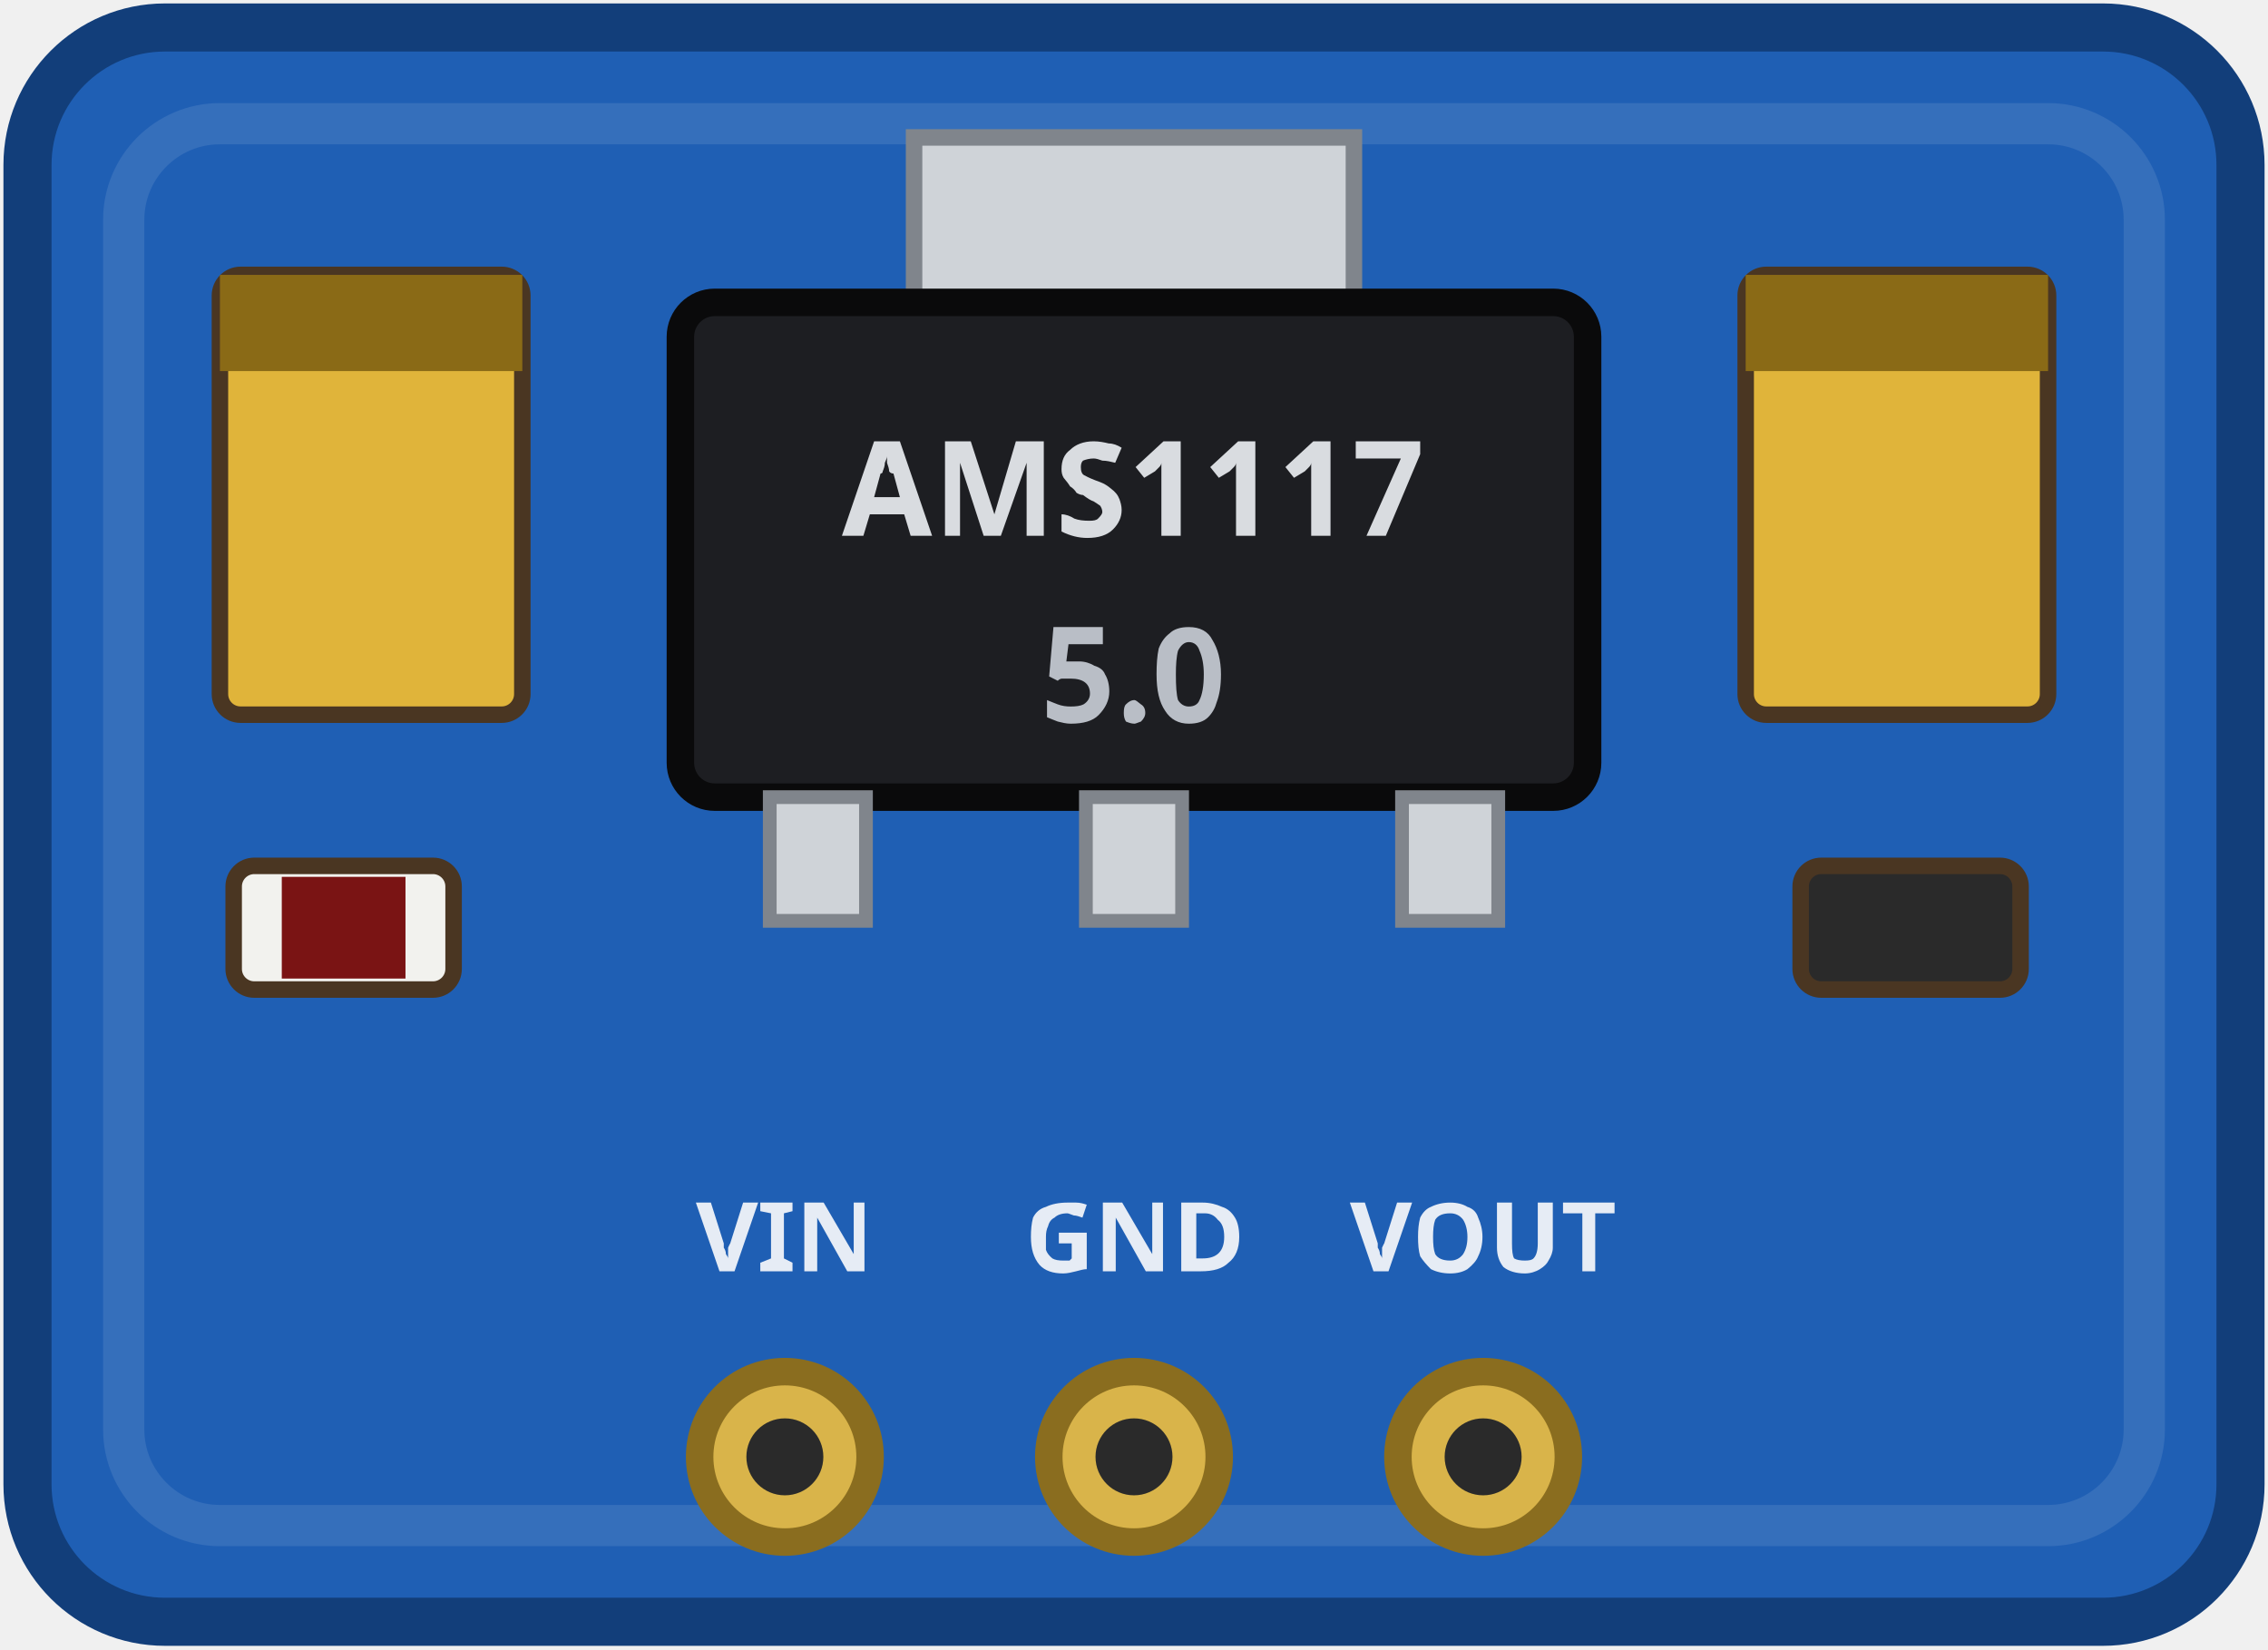
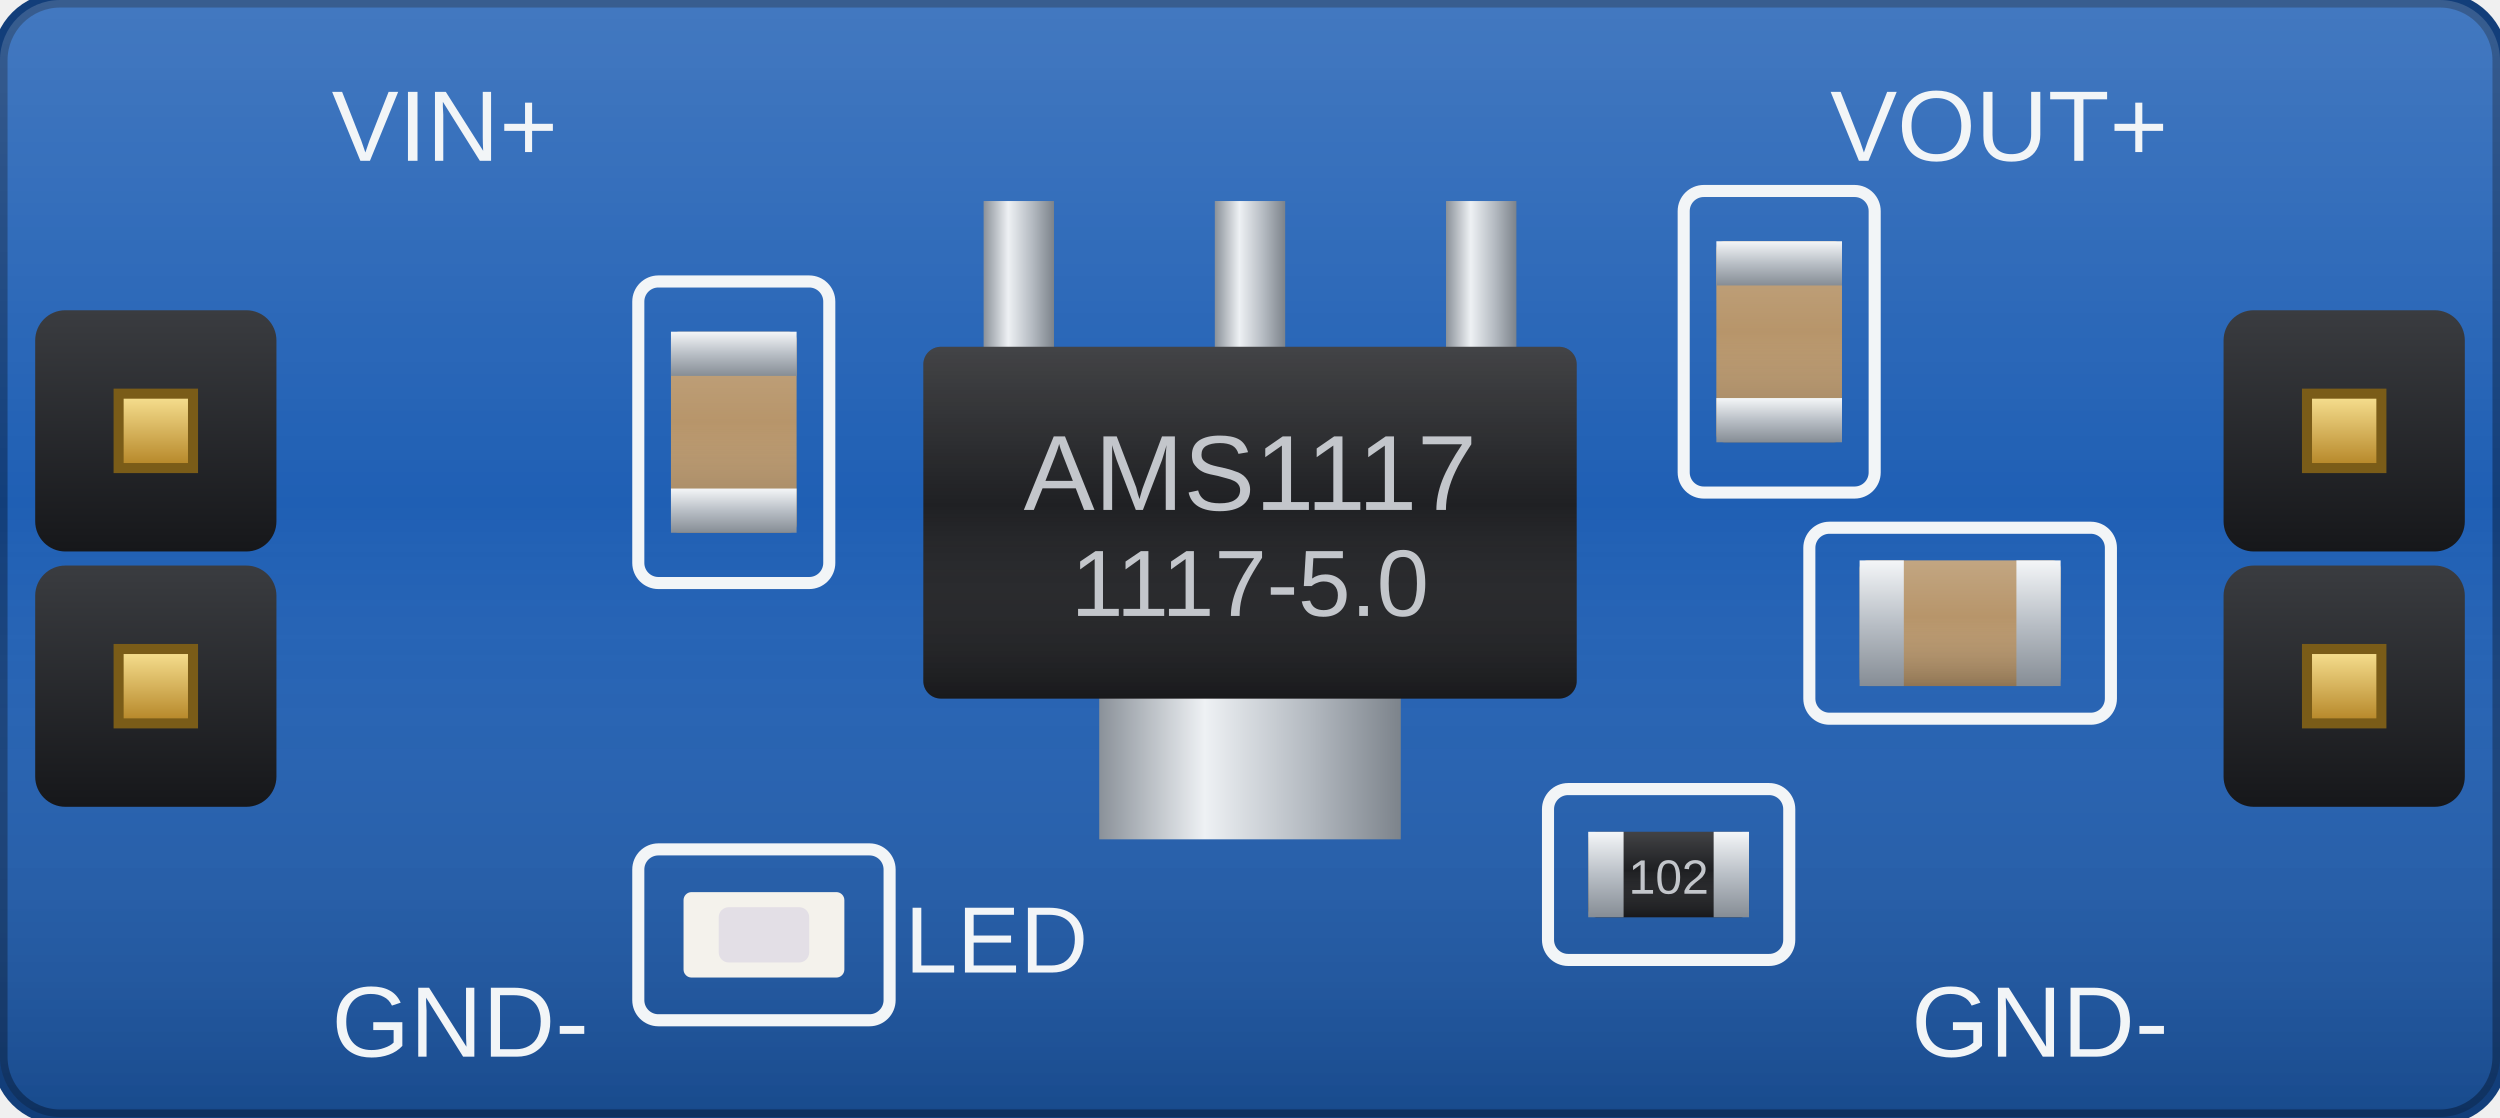
- <svg xmlns="http://www.w3.org/2000/svg" version="1.1" width="16.5mm" height="12.0mm" viewBox="0 0 16.5 12.0">
-   <rect x="0.2" y="0.2" width="16.10" height="11.60" rx="1.0" fill="#1f5fb4" stroke="#123e7a" stroke-width="0.35" />
-   <rect x="0.9" y="0.9" width="14.70" height="10.20" rx="0.7" fill="none" stroke="#ffffff" stroke-opacity="0.10" stroke-width="0.3" />
-   <rect x="6.65" y="1.0" width="3.2" height="1.3" fill="#cfd3d8" stroke="#80858c" stroke-width="0.12" />
-   <rect x="4.95" y="2.2" width="6.6" height="3.6" rx="0.25" fill="#1d1e22" stroke="#0a0a0b" stroke-width="0.2" />
-   <rect x="5.60" y="5.8" width="0.7" height="0.9" fill="#cfd3d8" stroke="#80858c" stroke-width="0.1" />
-   <rect x="7.90" y="5.8" width="0.7" height="0.9" fill="#cfd3d8" stroke="#80858c" stroke-width="0.1" />
-   <rect x="10.20" y="5.8" width="0.7" height="0.9" fill="#cfd3d8" stroke="#80858c" stroke-width="0.1" />
-   <text x="8.25" y="3.90" fill="#d9dce0" font-size="0.95px" text-anchor="middle" font-family="Verdana" font-weight="bold">AMS1117</text>
-   <text x="8.25" y="5.25" fill="#b9bec6" font-size="0.95px" text-anchor="middle" font-family="Verdana" font-weight="bold">5.0</text>
-   <rect x="1.60" y="2.00" width="2.20" height="3.20" rx="0.15" fill="#e0b43a" stroke="#4a3622" stroke-width="0.12" />
-   <rect x="1.6" y="2.0" width="2.2" height="0.7" fill="#8a6a16" />
-   <rect x="12.70" y="2.00" width="2.20" height="3.20" rx="0.15" fill="#e0b43a" stroke="#4a3622" stroke-width="0.12" />
-   <rect x="12.70" y="2.0" width="2.2" height="0.7" fill="#8a6a16" />
-   <rect x="1.70" y="6.30" width="1.60" height="0.90" rx="0.15" fill="#f2f2ee" stroke="#4a3622" stroke-width="0.12" />
-   <rect x="2.05" y="6.38" width="0.9" height="0.74" fill="#7a1414" />
-   <rect x="13.10" y="6.30" width="1.60" height="0.90" rx="0.15" fill="#2a2a2a" stroke="#4a3622" stroke-width="0.12" />
-   <text x="5.71" y="9.25" fill="#e6ecf5" font-size="0.7px" text-anchor="middle" font-family="Verdana" font-weight="bold">VIN</text>
-   <circle cx="5.71" cy="10.60" r="0.62" fill="#d9b44a" stroke="#8a6d1f" stroke-width="0.2" />
-   <circle cx="5.71" cy="10.60" r="0.28" fill="#2a2a2a" />
-   <text x="8.25" y="9.25" fill="#e6ecf5" font-size="0.7px" text-anchor="middle" font-family="Verdana" font-weight="bold">GND</text>
-   <circle cx="8.25" cy="10.60" r="0.62" fill="#d9b44a" stroke="#8a6d1f" stroke-width="0.2" />
-   <circle cx="8.25" cy="10.60" r="0.28" fill="#2a2a2a" />
-   <text x="10.79" y="9.25" fill="#e6ecf5" font-size="0.7px" text-anchor="middle" font-family="Verdana" font-weight="bold">VOUT</text>
-   <circle cx="10.79" cy="10.60" r="0.62" fill="#d9b44a" stroke="#8a6d1f" stroke-width="0.2" />
-   <circle cx="10.79" cy="10.60" r="0.28" fill="#2a2a2a" />
+ <svg xmlns="http://www.w3.org/2000/svg" version="1.1" width="94px" height="42px" viewBox="0 0 94 42">
+   <defs>
+     <linearGradient id="luz" x1="0" y1="0" x2="0" y2="1">
+       <stop offset="0" stop-color="#ffffff" stop-opacity="0.16" />
+       <stop offset="0.45" stop-color="#ffffff" stop-opacity="0" />
+       <stop offset="1" stop-color="#000000" stop-opacity="0.22" />
+     </linearGradient>
+     <linearGradient id="metal" x1="0" y1="0" x2="0" y2="1">
+       <stop offset="0" stop-color="#f4f6f8" />
+       <stop offset="0.5" stop-color="#b9bfc6" />
+       <stop offset="1" stop-color="#868d95" />
+     </linearGradient>
+     <linearGradient id="metal-h" x1="0" y1="0" x2="1" y2="0">
+       <stop offset="0" stop-color="#8a9199" />
+       <stop offset="0.35" stop-color="#eef1f4" />
+       <stop offset="0.7" stop-color="#b3b9c0" />
+       <stop offset="1" stop-color="#7c838b" />
+     </linearGradient>
+     <radialGradient id="lata" cx="0.4" cy="0.38" r="0.66">
+       <stop offset="0" stop-color="#f6f8fa" />
+       <stop offset="0.6" stop-color="#c3c9cf" />
+       <stop offset="1" stop-color="#8c939b" />
+     </radialGradient>
+     <linearGradient id="plastico" x1="0" y1="0" x2="0" y2="1">
+       <stop offset="0" stop-color="#3a3c40" />
+       <stop offset="1" stop-color="#16171a" />
+     </linearGradient>
+     <linearGradient id="ouro" x1="0" y1="0" x2="0" y2="1">
+       <stop offset="0" stop-color="#f4dc8c" />
+       <stop offset="1" stop-color="#b88a2c" />
+     </linearGradient>
+     <radialGradient id="lata-topo" cx="0.4" cy="0.35" r="0.75">
+       <stop offset="0" stop-color="#f1f3f5" />
+       <stop offset="0.6" stop-color="#c3c8ce" />
+       <stop offset="1" stop-color="#8a9097" />
+     </radialGradient>
+     <linearGradient id="niquel" x1="0" y1="0" x2="0" y2="1">
+       <stop offset="0" stop-color="#e9ecef" />
+       <stop offset="0.5" stop-color="#c2c7cd" />
+       <stop offset="1" stop-color="#959ba2" />
+     </linearGradient>
+     <linearGradient id="trimpot" x1="0" y1="0" x2="0" y2="1">
+       <stop offset="0" stop-color="#4f8be8" />
+       <stop offset="1" stop-color="#2459b8" />
+     </linearGradient>
+     <radialGradient id="latao" cx="0.4" cy="0.35" r="0.7">
+       <stop offset="0" stop-color="#f6e3a0" />
+       <stop offset="0.6" stop-color="#d1a845" />
+       <stop offset="1" stop-color="#8f6d1f" />
+     </radialGradient>
+   </defs>
+   <rect x="0" y="0" width="94" height="42" rx="2.268" fill="#1f5fb4" stroke="#123e7a" stroke-width="0.567" />
+   <rect x="0" y="0" width="94" height="42" rx="2.268" fill="url(#luz)" />
+   <text transform="translate(12.472 4.535) rotate(0)" x="0" y="1.512" font-family="Arial" font-weight="normal" font-size="3.78" fill="#f2f5f7" text-anchor="start">VIN+</text>
+   <text transform="translate(12.472 38.22) rotate(0)" x="0" y="1.512" font-family="Arial" font-weight="normal" font-size="3.78" fill="#f2f5f7" text-anchor="start">GND-</text>
+   <text transform="translate(81.528 4.535) rotate(0)" x="0" y="1.512" font-family="Arial" font-weight="normal" font-size="3.78" fill="#f2f5f7" text-anchor="end">VOUT+</text>
+   <text transform="translate(81.528 38.22) rotate(0)" x="0" y="1.512" font-family="Arial" font-weight="normal" font-size="3.78" fill="#f2f5f7" text-anchor="end">GND-</text>
+   <text transform="translate(34.016 35.15) rotate(0)" x="0" y="1.417" font-family="Arial" font-weight="normal" font-size="3.543" fill="#f2f5f7" text-anchor="start">LED</text>
+   <rect x="24" y="31.937" width="9.449" height="6.425" rx="0.756" fill="none" stroke="#f2f5f7" stroke-width="0.454" />
+   <rect x="24" y="10.583" width="7.181" height="11.339" rx="0.756" fill="none" stroke="#f2f5f7" stroke-width="0.454" />
+   <rect x="63.307" y="7.181" width="7.181" height="11.339" rx="0.756" fill="none" stroke="#f2f5f7" stroke-width="0.454" />
+   <rect x="68.031" y="19.843" width="11.339" height="7.181" rx="0.756" fill="none" stroke="#f2f5f7" stroke-width="0.454" />
+   <rect x="58.205" y="29.669" width="9.071" height="6.425" rx="0.756" fill="none" stroke="#f2f5f7" stroke-width="0.454" />
+   <rect x="1.323" y="11.665" width="9.071" height="9.071" rx="1.134" fill="url(#plastico)" />
+   <rect x="4.271" y="14.613" width="3.175" height="3.175" fill="#7a5c18" />
+   <rect x="4.649" y="14.991" width="2.419" height="2.419" fill="url(#ouro)" />
+   <rect x="1.323" y="21.265" width="9.071" height="9.071" rx="1.134" fill="url(#plastico)" />
+   <rect x="4.271" y="24.213" width="3.175" height="3.175" fill="#7a5c18" />
+   <rect x="4.649" y="24.591" width="2.419" height="2.419" fill="url(#ouro)" />
+   <rect x="83.606" y="11.665" width="9.071" height="9.071" rx="1.134" fill="url(#plastico)" />
+   <rect x="86.554" y="14.613" width="3.175" height="3.175" fill="#7a5c18" />
+   <rect x="86.932" y="14.991" width="2.419" height="2.419" fill="url(#ouro)" />
+   <rect x="83.606" y="21.265" width="9.071" height="9.071" rx="1.134" fill="url(#plastico)" />
+   <rect x="86.554" y="24.213" width="3.175" height="3.175" fill="#7a5c18" />
+   <rect x="86.932" y="24.591" width="2.419" height="2.419" fill="url(#ouro)" />
+   <rect x="36.984" y="7.559" width="2.646" height="5.669" fill="url(#metal-h)" />
+   <rect x="45.677" y="7.559" width="2.646" height="5.669" fill="url(#metal-h)" />
+   <rect x="54.37" y="7.559" width="2.646" height="5.669" fill="url(#metal-h)" />
+   <rect x="41.331" y="25.512" width="11.339" height="6.047" fill="url(#metal-h)" />
+   <rect x="34.717" y="13.039" width="24.567" height="13.228" rx="0.661" fill="#1f2023" />
+   <rect x="34.717" y="13.039" width="24.567" height="13.228" rx="0.661" fill="url(#luz)" />
+   <text transform="translate(47 21.742) rotate(0)" x="0" y="1.417" font-family="Arial" font-weight="normal" font-size="3.543" fill="#c3c6cb" text-anchor="middle">1117-5.0</text>
+   <text transform="translate(47 17.565) rotate(0)" x="0" y="1.606" font-family="Arial" font-weight="normal" font-size="4.016" fill="#c3c6cb" text-anchor="middle">AMS1117</text>
+   <rect x="25.228" y="12.472" width="4.724" height="7.559" rx="0.302" fill="#b7956a" />
+   <rect x="25.228" y="12.472" width="4.724" height="7.559" rx="0.302" fill="url(#luz)" />
+   <rect x="25.228" y="12.472" width="4.724" height="1.663" fill="url(#metal)" />
+   <rect x="25.228" y="18.369" width="4.724" height="1.663" fill="url(#metal)" />
+   <rect x="64.535" y="9.071" width="4.724" height="7.559" rx="0.302" fill="#b7956a" />
+   <rect x="64.535" y="9.071" width="4.724" height="7.559" rx="0.302" fill="url(#luz)" />
+   <rect x="64.535" y="9.071" width="4.724" height="1.663" fill="url(#metal)" />
+   <rect x="64.535" y="14.967" width="4.724" height="1.663" fill="url(#metal)" />
+   <rect x="69.921" y="21.071" width="7.559" height="4.724" rx="0.302" fill="#b7956a" />
+   <rect x="69.921" y="21.071" width="7.559" height="4.724" rx="0.302" fill="url(#luz)" />
+   <rect x="69.921" y="21.071" width="1.663" height="4.724" fill="url(#metal)" />
+   <rect x="75.817" y="21.071" width="1.663" height="4.724" fill="url(#metal)" />
+   <rect x="59.717" y="31.276" width="6.047" height="3.213" rx="0.302" fill="#1e1f22" />
+   <rect x="59.717" y="31.276" width="6.047" height="3.213" rx="0.302" fill="url(#luz)" />
+   <rect x="59.717" y="31.276" width="1.33" height="3.213" fill="url(#metal)" />
+   <rect x="64.433" y="31.276" width="1.33" height="3.213" fill="url(#metal)" />
+   <text transform="translate(62.74 32.882) rotate(0)" x="0" y="0.723" font-family="Arial" font-weight="normal" font-size="1.807" fill="#c3c6cb" text-anchor="middle">102</text>
+   <rect x="25.701" y="33.543" width="6.047" height="3.213" rx="0.302" fill="#f4f2ec" />
+   <rect x="27.024" y="34.11" width="3.402" height="2.079" rx="0.378" fill="#e3dfe6" />
</svg>
